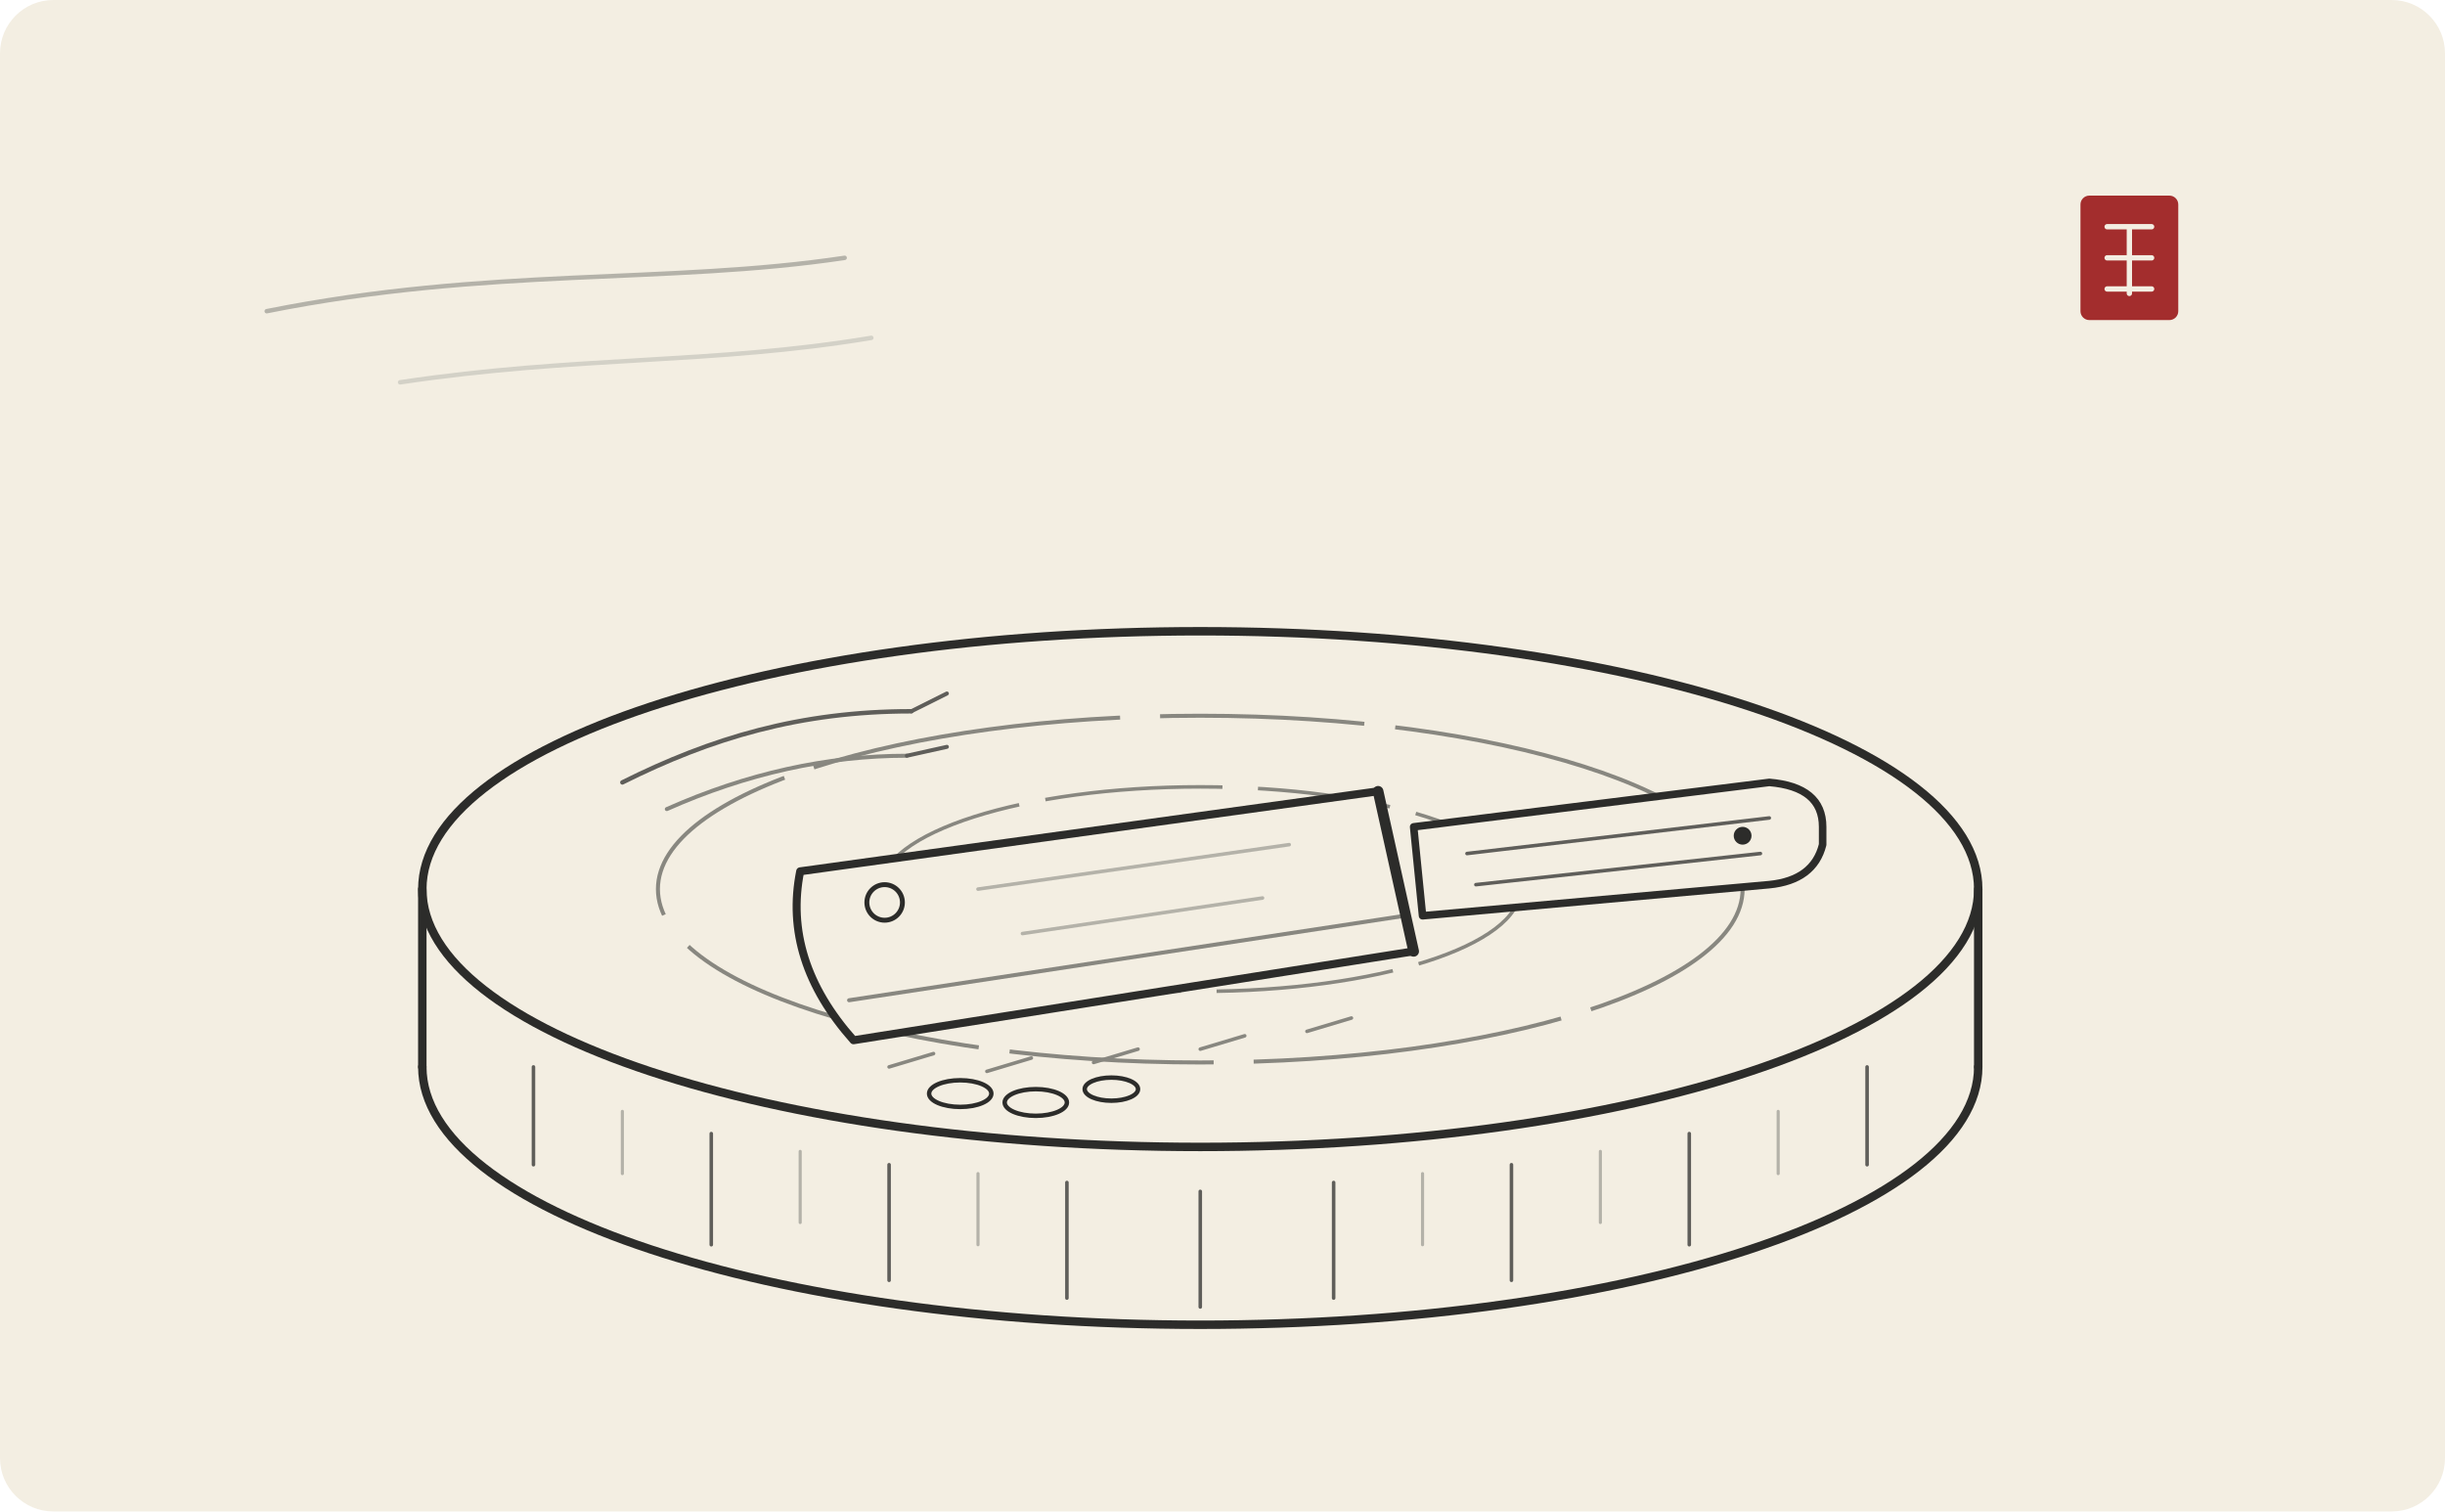
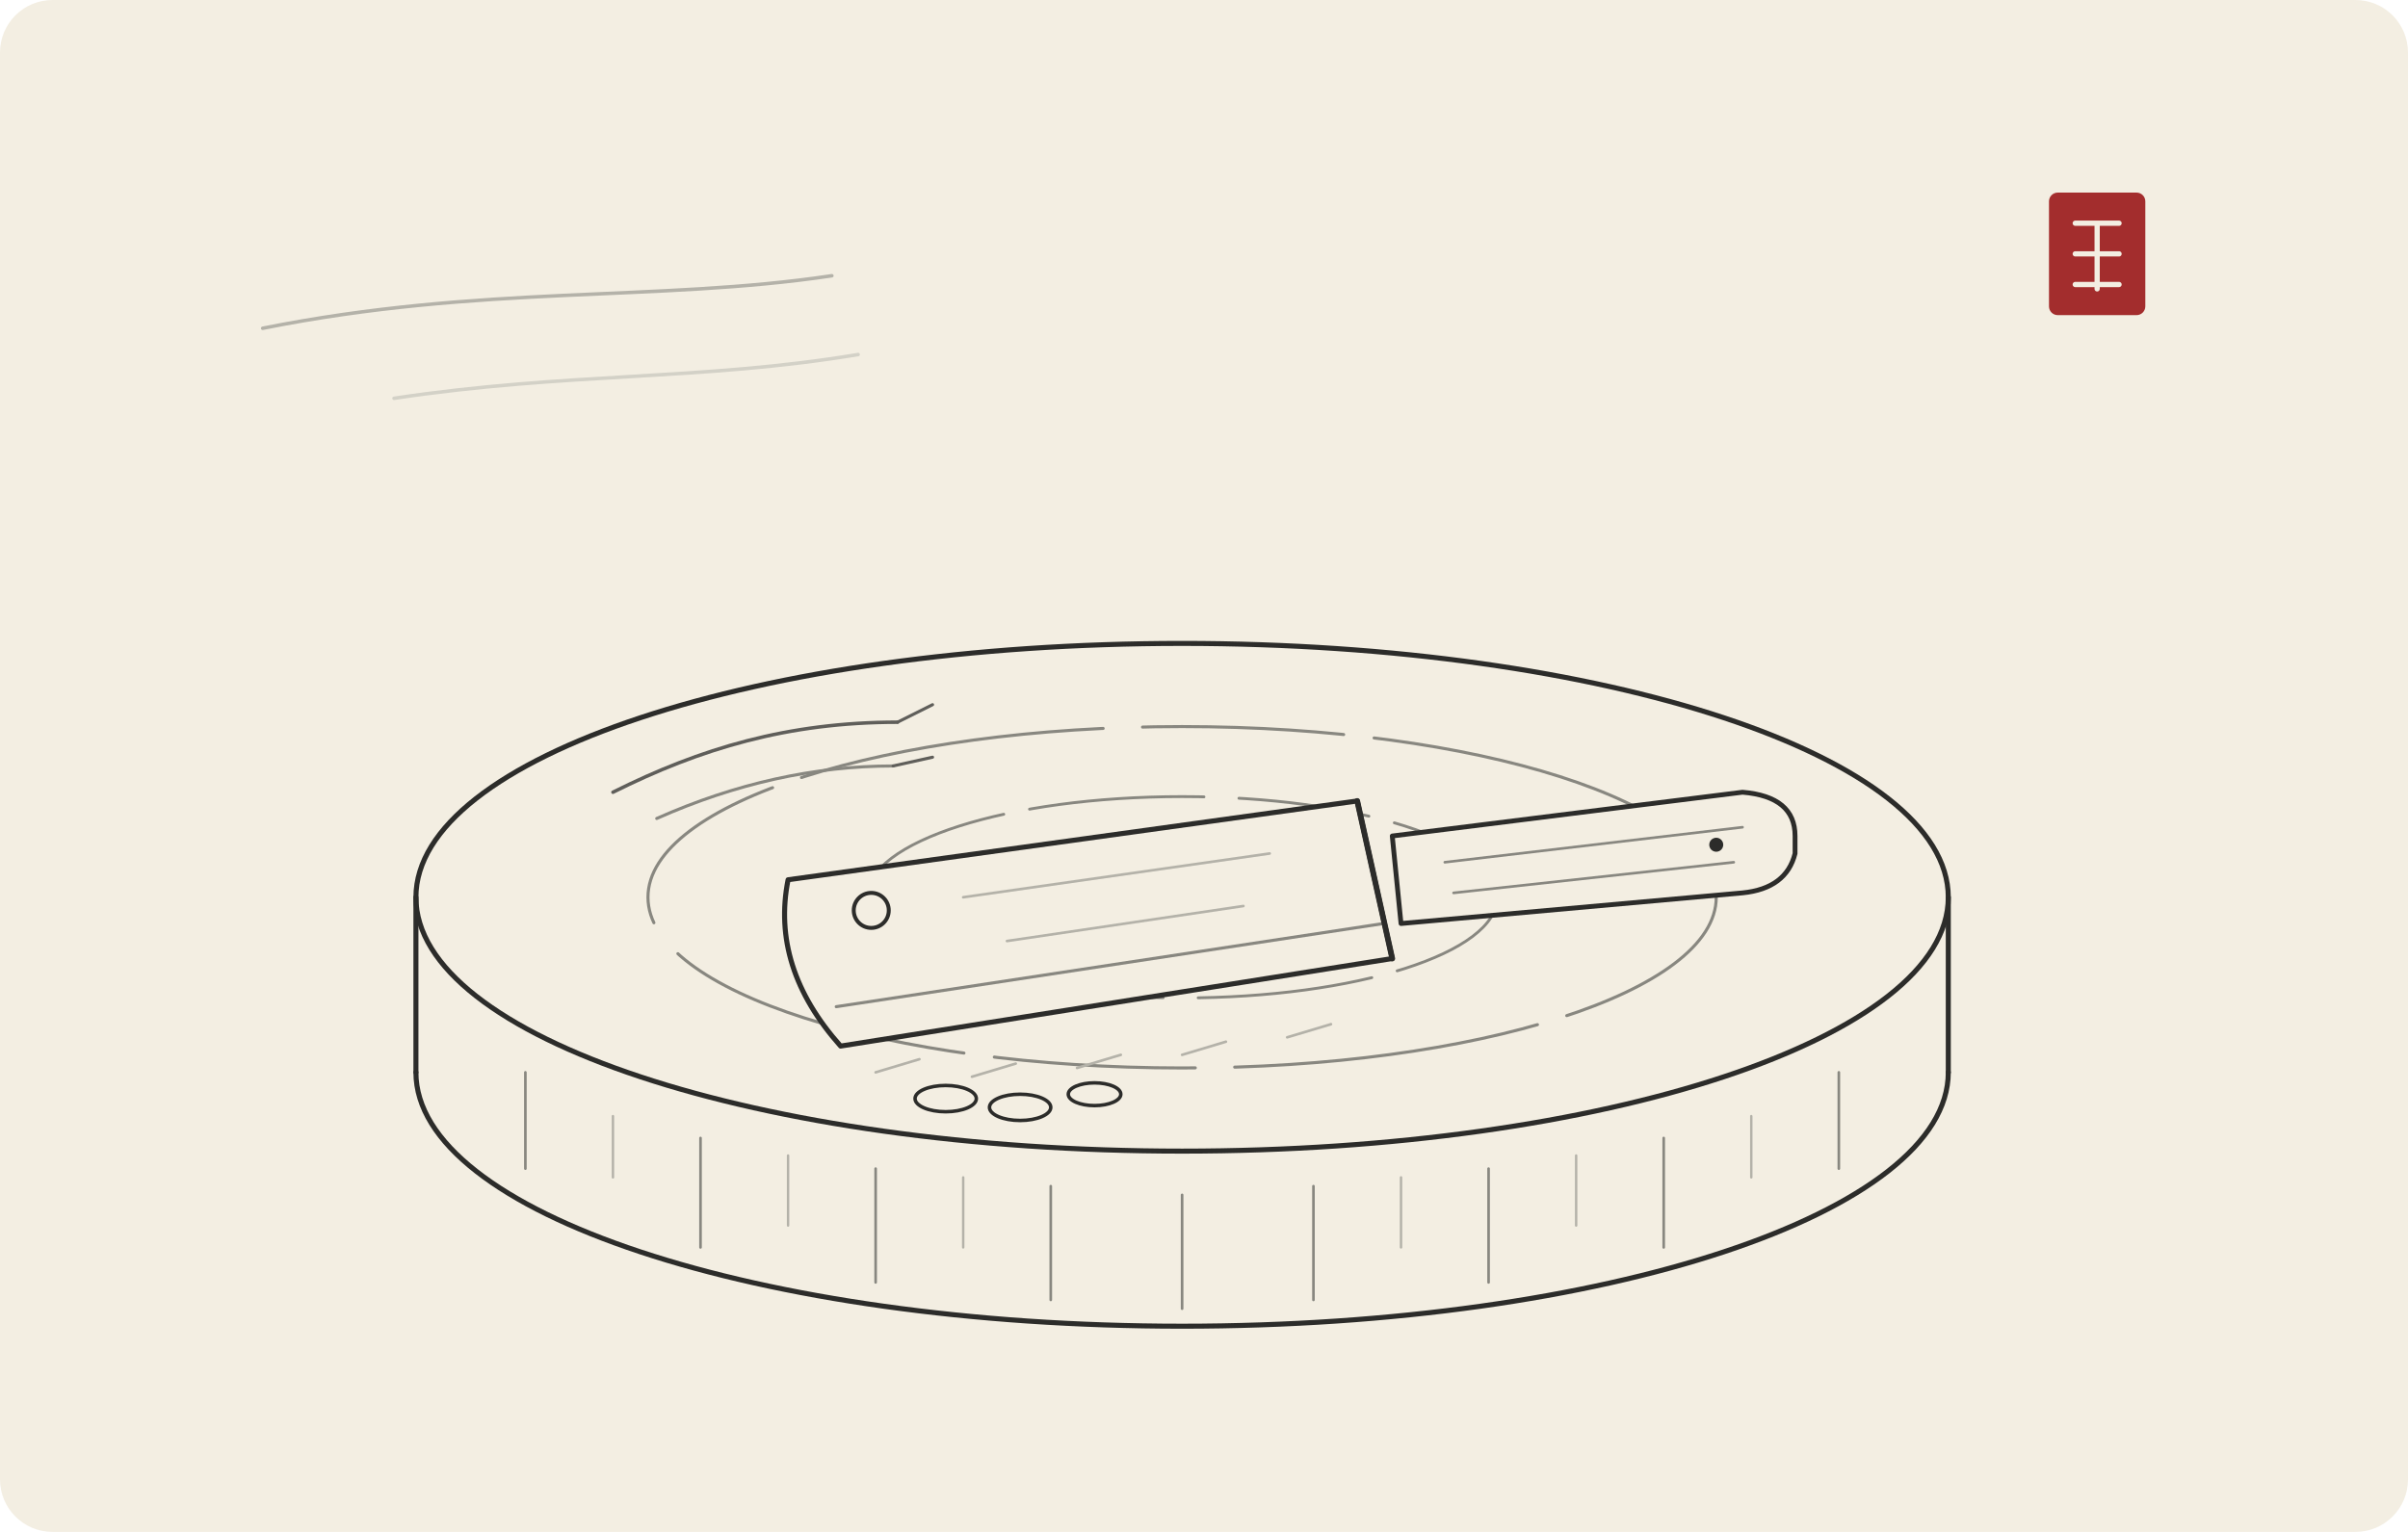
- <svg xmlns="http://www.w3.org/2000/svg" width="100%" viewBox="0 0 550 340" role="img">
-   <rect x="0" y="0" width="550" height="340" rx="12" fill="#F3EEE2" />
-   <ellipse cx="270" cy="200" rx="175" ry="58" fill="none" stroke="#2C2C2A" stroke-width="1.9" />
-   <path d="M95 200 L95 240 M445 200 L445 240" stroke="#2C2C2A" stroke-width="1.9" stroke-linecap="round" />
-   <path d="M95 240 A175 58 0 0 0 445 240" fill="none" stroke="#2C2C2A" stroke-width="1.9" stroke-linecap="round" />
-   <ellipse cx="270" cy="200" rx="122" ry="39" fill="none" stroke="#888780" stroke-width="0.9" stroke-dasharray="46 7 70 9" />
-   <ellipse cx="270" cy="200" rx="72" ry="23" fill="none" stroke="#888780" stroke-width="0.8" stroke-dasharray="30 6 40 8" />
-   <ellipse cx="270" cy="200" rx="28" ry="9" fill="none" stroke="#B4B2A9" stroke-width="0.8" />
-   <path d="M120 240 v22 M160 255 v25 M200 262 v26 M240 266 v26 M270 268 v26 M300 266 v26 M340 262 v26 M380 255 v25 M420 240 v22" stroke="#5F5E5A" stroke-width="0.8" stroke-linecap="round" />
-   <path d="M140 250 v14 M180 259 v16 M220 264 v16 M320 264 v16 M360 259 v16 M400 250 v14" stroke="#B4B2A9" stroke-width="0.7" stroke-linecap="round" />
-   <path d="M200 240 l10 -3 M222 241 l10 -3 M246 239 l10 -3 M270 236 l10 -3 M294 232 l10 -3" stroke="#888780" stroke-width="0.8" stroke-linecap="round" />
-   <path d="M180 196 L310 178 L318 214 L192 234 Q176 216 180 196 Z" fill="#F3EEE2" stroke="#2C2C2A" stroke-width="1.8" stroke-linejoin="round" />
-   <path d="M191 225 L316 206" stroke="#888780" stroke-width="0.9" stroke-linecap="round" />
-   <path d="M220 200 L290 190 M230 210 L284 202" stroke="#B4B2A9" stroke-width="0.8" stroke-linecap="round" />
-   <circle cx="199" cy="203" r="4" fill="none" stroke="#2C2C2A" stroke-width="1.1" />
-   <path d="M310 178 L318 214" stroke="#2C2C2A" stroke-width="2.4" stroke-linecap="round" />
-   <path d="M318 186 L398 176 Q410 177 410 186 L410 190 Q408 198 398 199 L320 206 Z" fill="#F3EEE2" stroke="#2C2C2A" stroke-width="1.7" stroke-linejoin="round" />
-   <path d="M330 192 L398 184 M332 199 L396 192" stroke="#5F5E5A" stroke-width="0.8" stroke-linecap="round" />
-   <circle cx="392" cy="188" r="2" fill="#2C2C2A" />
-   <ellipse cx="216" cy="246" rx="7" ry="3" fill="none" stroke="#2C2C2A" stroke-width="1" />
-   <ellipse cx="233" cy="248" rx="7" ry="3" fill="none" stroke="#2C2C2A" stroke-width="1" />
-   <ellipse cx="250" cy="245" rx="6" ry="2.6" fill="none" stroke="#2C2C2A" stroke-width="1" />
-   <path d="M140 176 C160 166 180 160 205 160" fill="none" stroke="#5F5E5A" stroke-width="1" stroke-linecap="round" />
-   <path d="M150 182 C168 174 186 170 204 170" fill="none" stroke="#888780" stroke-width="0.9" stroke-linecap="round" />
-   <path d="M205 160 l8 -4 M204 170 l9 -2" stroke="#5F5E5A" stroke-width="0.9" stroke-linecap="round" />
-   <path d="M60 70 C110 60 150 64 190 58" fill="none" stroke="#B4B2A9" stroke-width="1" stroke-linecap="round" />
-   <path d="M90 86 C130 80 160 82 196 76" fill="none" stroke="#D3D1C7" stroke-width="1" stroke-linecap="round" />
+ <svg xmlns="http://www.w3.org/2000/svg" width="100%" viewBox="0 0 550 350" role="img">
+   <rect x="0" y="0" width="550" height="350" rx="12" fill="#F3EEE2" />
+   <g transform="translate(0 5)">
+     <path d="M60 70 C110 60 150 64 190 58" fill="none" stroke="#B4B2A9" stroke-width="0.8" stroke-linecap="round" stroke-linejoin="round" />
+     <path d="M90 86 C130 80 160 82 196 76" fill="none" stroke="#D3D1C7" stroke-width="0.8" stroke-linecap="round" stroke-linejoin="round" />
+     <ellipse cx="270" cy="200" rx="175" ry="58" fill="none" stroke="#2C2C2A" stroke-width="1.15" />
+     <path d="M95 200 L95 240 M445 200 L445 240" fill="none" stroke="#2C2C2A" stroke-width="1.15" stroke-linecap="round" stroke-linejoin="round" />
+     <path d="M95 240 A175 58 0 0 0 445 240" fill="none" stroke="#2C2C2A" stroke-width="1.15" stroke-linecap="round" stroke-linejoin="round" />
+     <ellipse cx="270" cy="200" rx="122" ry="39" fill="none" stroke="#888780" stroke-width="0.7" stroke-dasharray="46 7 70 9" stroke-linecap="round" />
+     <ellipse cx="270" cy="200" rx="72" ry="23" fill="none" stroke="#888780" stroke-width="0.65" stroke-dasharray="30 6 40 8" stroke-linecap="round" />
+     <ellipse cx="270" cy="200" rx="28" ry="9" fill="none" stroke="#B4B2A9" stroke-width="0.6" />
+     <path d="M120 240 v22 M160 255 v25 M200 262 v26 M240 266 v26 M270 268 v26 M300 266 v26 M340 262 v26 M380 255 v25 M420 240 v22" fill="none" stroke="#888780" stroke-width="0.6" stroke-linecap="round" stroke-linejoin="round" />
+     <path d="M140 250 v14 M180 259 v16 M220 264 v16 M320 264 v16 M360 259 v16 M400 250 v14" fill="none" stroke="#B4B2A9" stroke-width="0.55" stroke-linecap="round" stroke-linejoin="round" />
+     <path d="M200 240 l10 -3 M222 241 l10 -3 M246 239 l10 -3 M270 236 l10 -3 M294 232 l10 -3" fill="none" stroke="#B4B2A9" stroke-width="0.6" stroke-linecap="round" stroke-linejoin="round" />
+     <path d="M180 196 L310 178 L318 214 L192 234 Q176 216 180 196 Z" fill="#F3EEE2" stroke="#2C2C2A" stroke-width="1.15" stroke-linejoin="round" />
+     <path d="M191 225 L316 206" fill="none" stroke="#888780" stroke-width="0.7" stroke-linecap="round" stroke-linejoin="round" />
+     <path d="M220 200 L290 190 M230 210 L284 202" fill="none" stroke="#B4B2A9" stroke-width="0.6" stroke-linecap="round" stroke-linejoin="round" />
+     <circle cx="199" cy="203" r="4" fill="none" stroke="#2C2C2A" stroke-width="0.9" />
+     <path d="M310 178 L318 214" fill="none" stroke="#2C2C2A" stroke-width="1.3" stroke-linecap="round" stroke-linejoin="round" />
+     <path d="M318 186 L398 176 Q410 177 410 186 L410 190 Q408 198 398 199 L320 206 Z" fill="#F3EEE2" stroke="#2C2C2A" stroke-width="1.1" stroke-linejoin="round" />
+     <path d="M330 192 L398 184 M332 199 L396 192" fill="none" stroke="#888780" stroke-width="0.6" stroke-linecap="round" stroke-linejoin="round" />
+     <circle cx="392" cy="188" r="1.6" fill="#2C2C2A" />
+     <ellipse cx="216" cy="246" rx="7" ry="3" fill="none" stroke="#2C2C2A" stroke-width="0.8" />
+     <ellipse cx="233" cy="248" rx="7" ry="3" fill="none" stroke="#2C2C2A" stroke-width="0.8" />
+     <ellipse cx="250" cy="245" rx="6" ry="2.6" fill="none" stroke="#2C2C2A" stroke-width="0.8" />
+     <path d="M140 176 C160 166 180 160 205 160" fill="none" stroke="#5F5E5A" stroke-width="0.8" stroke-linecap="round" stroke-linejoin="round" />
+     <path d="M150 182 C168 174 186 170 204 170" fill="none" stroke="#888780" stroke-width="0.7" stroke-linecap="round" stroke-linejoin="round" />
+     <path d="M205 160 l8 -4 M204 170 l9 -2" fill="none" stroke="#5F5E5A" stroke-width="0.7" stroke-linecap="round" stroke-linejoin="round" />
+   </g>
  <rect x="468" y="44" width="22" height="28" rx="2" fill="#A32D2D" />
-   <path d="M474 51 h10 M474 58 h10 M479 51 v15 M474 65 h10" stroke="#F3EEE2" stroke-width="1.2" stroke-linecap="round" />
+   <path d="M474 51 h10 M474 58 h10 M479 51 v15 M474 65 h10" fill="none" stroke="#F3EEE2" stroke-width="1.2" stroke-linecap="round" stroke-linejoin="round" />
</svg>
